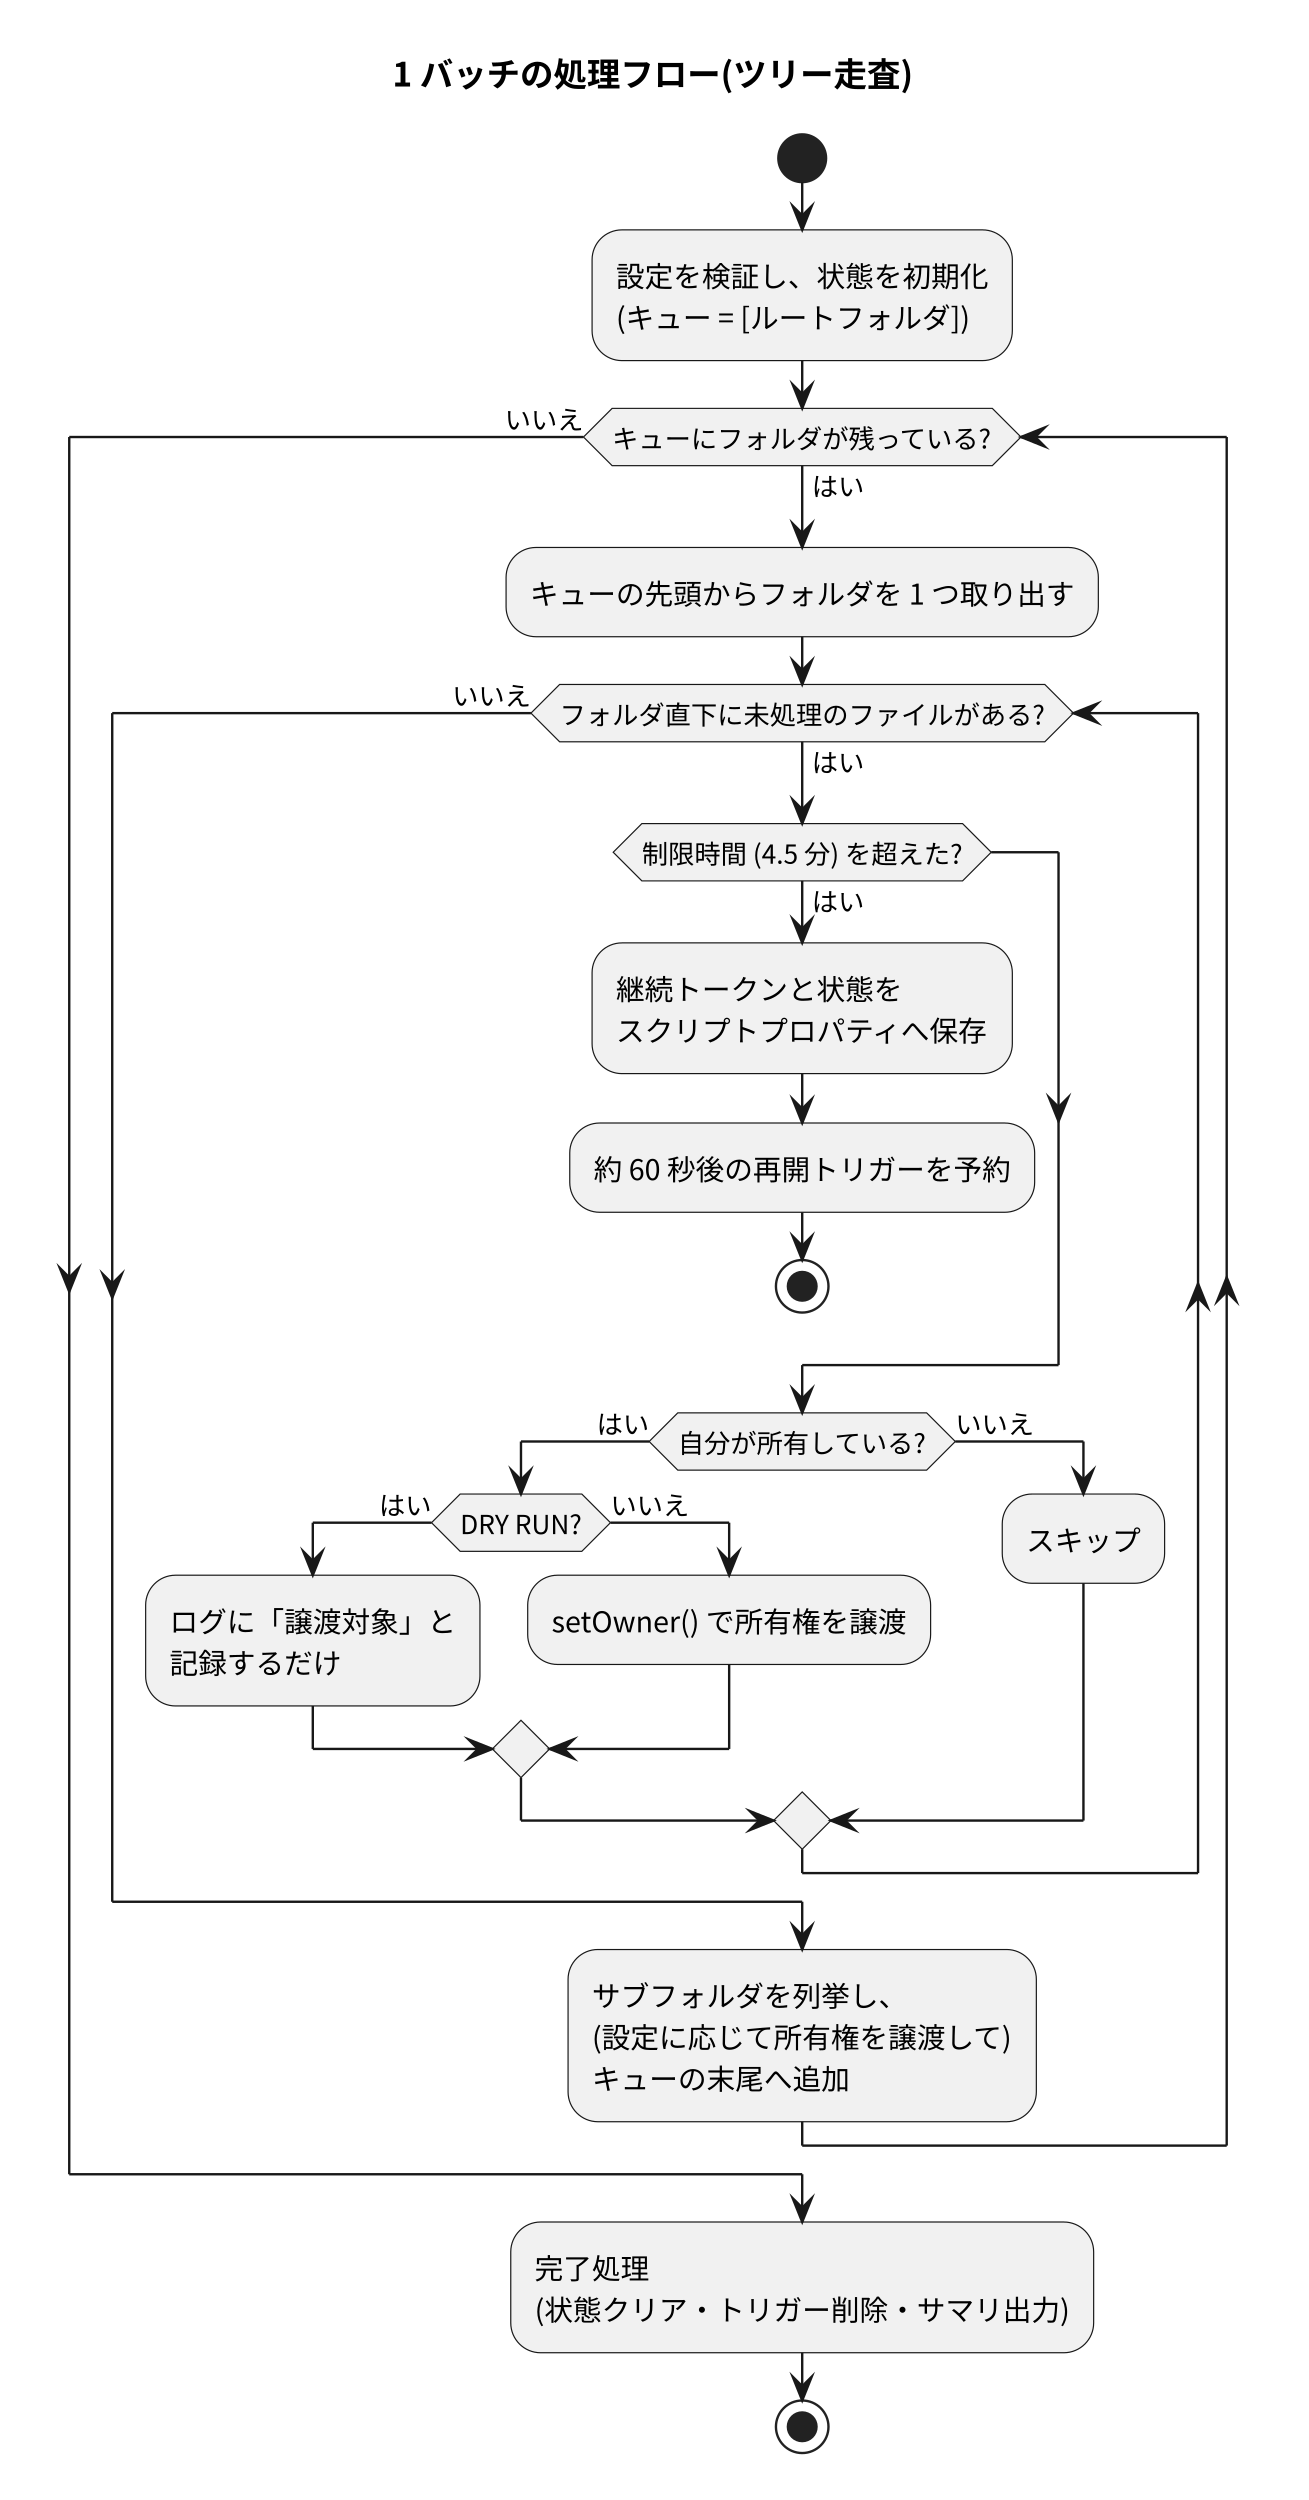
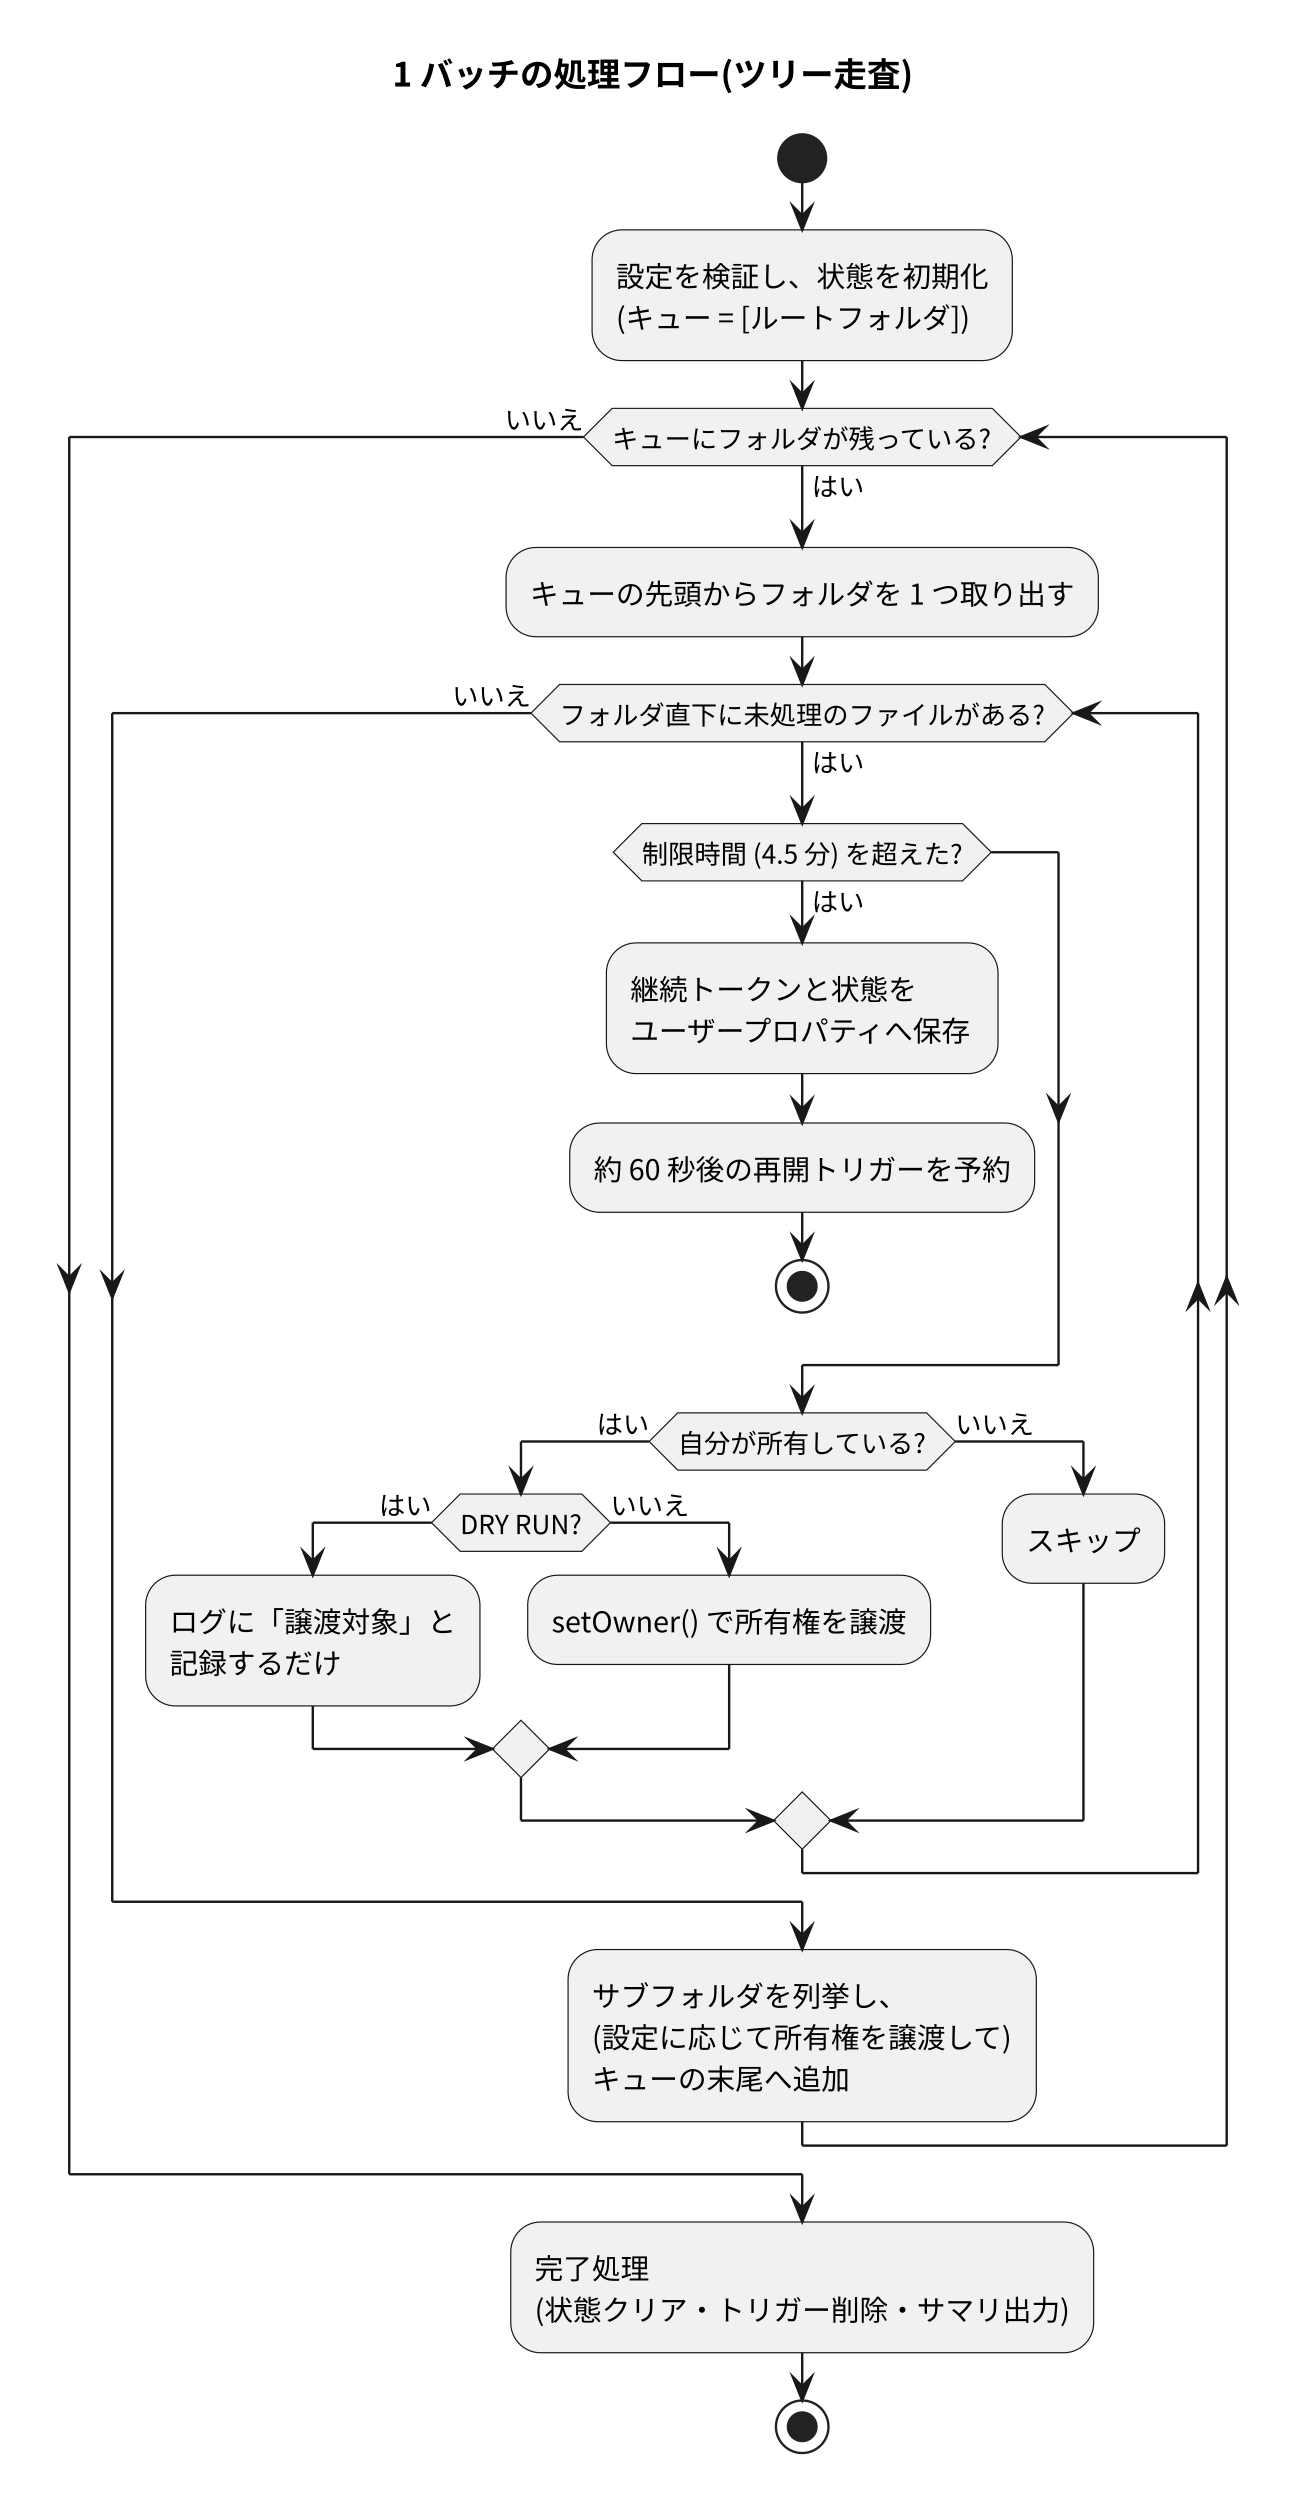
<svg xmlns="http://www.w3.org/2000/svg" contentStyleType="text/css" data-diagram-type="ACTIVITY" height="1047px" preserveAspectRatio="none" style="width:548px;height:1047px;background:#FFFFFF;" version="1.1" viewBox="0 0 548 1047" width="548px" zoomAndPan="magnify">
  <defs />
  <g>
    <g class="title" data-source-line="1">
      <text fill="#000000" font-family="'Noto Sans CJK JP'" font-size="14" font-weight="700" lengthAdjust="spacing" textLength="218.021" x="164.361" y="36.24">1 バッチの処理フロー(ツリー走査)</text>
    </g>
    <ellipse cx="335.964" cy="66.272" fill="#222222" rx="10" ry="10" style="stroke:#222222;stroke-width:1;" />
    <rect fill="#F1F1F1" height="54.752" rx="12.5" ry="12.5" style="stroke:#181818;stroke-width:0.5;" width="176.001" x="247.964" y="96.272" />
    <text fill="#000000" font-family="'Noto Sans CJK JP'" font-size="12" lengthAdjust="spacing" textLength="156.001" x="257.964" y="120.192">設定を検証し、状態を初期化</text>
    <text fill="#000000" font-family="'Noto Sans CJK JP'" font-size="12" lengthAdjust="spacing" textLength="148.261" x="257.964" y="137.568">(キュー = [ルートフォルダ])</text>
    <rect fill="#F1F1F1" height="37.376" rx="12.5" ry="12.5" style="stroke:#181818;stroke-width:0.5;" width="248.038" x="211.945" y="229.284" />
    <text fill="#000000" font-family="'Noto Sans CJK JP'" font-size="12" lengthAdjust="spacing" textLength="228.038" x="221.945" y="253.204">キューの先頭からフォルダを 1 つ取り出す</text>
-     <rect fill="#F1F1F1" height="54.752" rx="12.5" ry="12.5" style="stroke:#181818;stroke-width:0.5;" width="176.001" x="247.964" y="394.884" />
-     <text fill="#000000" font-family="'Noto Sans CJK JP'" font-size="12" lengthAdjust="spacing" textLength="120.001" x="257.964" y="418.804">継続トークンと状態を</text>
-     <text fill="#000000" font-family="'Noto Sans CJK JP'" font-size="12" lengthAdjust="spacing" textLength="156.001" x="257.964" y="436.18">スクリプトプロパティへ保存</text>
+     <rect fill="#F1F1F1" height="54.752" rx="12.5" ry="12.5" style="stroke:#181818;stroke-width:0.5;" width="164.001" x="253.964" y="394.884" />
+     <text fill="#000000" font-family="'Noto Sans CJK JP'" font-size="12" lengthAdjust="spacing" textLength="120.001" x="263.964" y="418.804">継続トークンと状態を</text>
+     <text fill="#000000" font-family="'Noto Sans CJK JP'" font-size="12" lengthAdjust="spacing" textLength="144.001" x="263.964" y="436.18">ユーザープロパティへ保存</text>
    <rect fill="#F1F1F1" height="37.376" rx="12.5" ry="12.5" style="stroke:#181818;stroke-width:0.5;" width="194.697" x="238.615" y="470.324" />
    <text fill="#000000" font-family="'Noto Sans CJK JP'" font-size="12" lengthAdjust="spacing" textLength="174.697" x="248.615" y="494.244">約 60 秒後の再開トリガーを予約</text>
    <ellipse cx="335.964" cy="538.701" fill="none" rx="11" ry="11" style="stroke:#222222;stroke-width:1;" />
    <ellipse cx="335.964" cy="538.701" fill="#222222" rx="6" ry="6" style="stroke:#222222;stroke-width:1;" />
    <polygon fill="#F1F1F1" points="268.81,344.92,403.119,344.92,415.119,356.92,403.119,368.92,268.81,368.92,256.81,356.92,268.81,344.92" style="stroke:#181818;stroke-width:0.5;stroke-linejoin:miter;stroke-miterlimit:10;" />
    <text fill="#000000" font-family="'Noto Sans CJK JP'" font-size="11" lengthAdjust="spacing" textLength="22" x="339.964" y="381.68">はい</text>
    <text fill="#000000" font-family="'Noto Sans CJK JP'" font-size="11" lengthAdjust="spacing" textLength="134.309" x="268.81" y="361.716">制限時間 (4.5 分) を超えた?</text>
    <polygon fill="#F1F1F1" points="283.857,591.701,388.071,591.701,400.071,603.701,388.071,615.701,283.857,615.701,271.857,603.701,283.857,591.701" style="stroke:#181818;stroke-width:0.5;stroke-linejoin:miter;stroke-miterlimit:10;" />
    <text fill="#000000" font-family="'Noto Sans CJK JP'" font-size="11" lengthAdjust="spacing" textLength="104.213" x="283.857" y="608.496">自分が所有している?</text>
    <text fill="#000000" font-family="'Noto Sans CJK JP'" font-size="11" lengthAdjust="spacing" textLength="22" x="249.858" y="600.533">はい</text>
    <text fill="#000000" font-family="'Noto Sans CJK JP'" font-size="11" lengthAdjust="spacing" textLength="33" x="400.071" y="600.533">いいえ</text>
    <polygon fill="#F1F1F1" points="192.716,625.701,243.656,625.701,255.656,637.701,243.656,649.701,192.716,649.701,180.716,637.701,192.716,625.701" style="stroke:#181818;stroke-width:0.5;stroke-linejoin:miter;stroke-miterlimit:10;" />
    <text fill="#000000" font-family="'Noto Sans CJK JP'" font-size="11" lengthAdjust="spacing" textLength="50.941" x="192.716" y="642.496">DRY RUN?</text>
    <text fill="#000000" font-family="'Noto Sans CJK JP'" font-size="11" lengthAdjust="spacing" textLength="22" x="158.716" y="634.533">はい</text>
    <text fill="#000000" font-family="'Noto Sans CJK JP'" font-size="11" lengthAdjust="spacing" textLength="33" x="255.656" y="634.533">いいえ</text>
    <rect fill="#F1F1F1" height="54.752" rx="12.5" ry="12.5" style="stroke:#181818;stroke-width:0.5;" width="140.001" x="61" y="659.701" />
    <text fill="#000000" font-family="'Noto Sans CJK JP'" font-size="12" lengthAdjust="spacing" textLength="120.001" x="71" y="683.62">ログに「譲渡対象」と</text>
    <text fill="#000000" font-family="'Noto Sans CJK JP'" font-size="12" lengthAdjust="spacing" textLength="72.001" x="71" y="700.997">記録するだけ</text>
    <rect fill="#F1F1F1" height="37.376" rx="12.5" ry="12.5" style="stroke:#181818;stroke-width:0.5;" width="168.741" x="221.001" y="659.701" />
    <text fill="#000000" font-family="'Noto Sans CJK JP'" font-size="12" lengthAdjust="spacing" textLength="148.741" x="231.001" y="683.62">setOwner() で所有権を譲渡</text>
    <polygon fill="#F1F1F1" points="218.186,720.453,230.186,732.453,218.186,744.453,206.186,732.453,218.186,720.453" style="stroke:#181818;stroke-width:0.5;stroke-linejoin:miter;stroke-miterlimit:10;" />
    <rect fill="#F1F1F1" height="37.376" rx="12.5" ry="12.5" style="stroke:#181818;stroke-width:0.5;" width="68" x="419.742" y="625.701" />
    <text fill="#000000" font-family="'Noto Sans CJK JP'" font-size="12" lengthAdjust="spacing" textLength="48" x="429.742" y="649.62">スキップ</text>
    <polygon fill="#F1F1F1" points="335.964,750.453,347.964,762.453,335.964,774.453,323.964,762.453,335.964,750.453" style="stroke:#181818;stroke-width:0.5;stroke-linejoin:miter;stroke-miterlimit:10;" />
    <polygon fill="#F1F1F1" points="234.358,286.66,437.57,286.66,449.57,298.66,437.57,310.66,234.358,310.66,222.358,298.66,234.358,286.66" style="stroke:#181818;stroke-width:0.5;stroke-linejoin:miter;stroke-miterlimit:10;" />
    <text fill="#000000" font-family="'Noto Sans CJK JP'" font-size="11" lengthAdjust="spacing" textLength="22" x="339.964" y="323.42">はい</text>
    <text fill="#000000" font-family="'Noto Sans CJK JP'" font-size="11" lengthAdjust="spacing" textLength="203.213" x="234.358" y="303.456">フォルダ直下に未処理のファイルがある?</text>
    <text fill="#000000" font-family="'Noto Sans CJK JP'" font-size="11" lengthAdjust="spacing" textLength="33" x="189.358" y="295.492">いいえ</text>
    <rect fill="#F1F1F1" height="72.128" rx="12.5" ry="12.5" style="stroke:#181818;stroke-width:0.5;" width="196.113" x="237.907" y="816.453" />
    <text fill="#000000" font-family="'Noto Sans CJK JP'" font-size="12" lengthAdjust="spacing" textLength="132.001" x="247.907" y="840.373">サブフォルダを列挙し、</text>
    <text fill="#000000" font-family="'Noto Sans CJK JP'" font-size="12" lengthAdjust="spacing" textLength="176.113" x="247.907" y="857.749">(設定に応じて所有権を譲渡して)</text>
    <text fill="#000000" font-family="'Noto Sans CJK JP'" font-size="12" lengthAdjust="spacing" textLength="108.001" x="247.907" y="875.125">キューの末尾へ追加</text>
    <polygon fill="#F1F1F1" points="256.358,171.024,415.57,171.024,427.57,183.024,415.57,195.024,256.358,195.024,244.358,183.024,256.358,171.024" style="stroke:#181818;stroke-width:0.5;stroke-linejoin:miter;stroke-miterlimit:10;" />
    <text fill="#000000" font-family="'Noto Sans CJK JP'" font-size="11" lengthAdjust="spacing" textLength="22" x="339.964" y="207.784">はい</text>
    <text fill="#000000" font-family="'Noto Sans CJK JP'" font-size="11" lengthAdjust="spacing" textLength="159.213" x="256.358" y="187.82">キューにフォルダが残っている?</text>
    <text fill="#000000" font-family="'Noto Sans CJK JP'" font-size="11" lengthAdjust="spacing" textLength="33" x="211.358" y="179.856">いいえ</text>
    <rect fill="#F1F1F1" height="54.752" rx="12.5" ry="12.5" style="stroke:#181818;stroke-width:0.5;" width="244.114" x="213.907" y="930.581" />
    <text fill="#000000" font-family="'Noto Sans CJK JP'" font-size="12" lengthAdjust="spacing" textLength="48" x="223.907" y="954.501">完了処理</text>
    <text fill="#000000" font-family="'Noto Sans CJK JP'" font-size="12" lengthAdjust="spacing" textLength="224.114" x="223.907" y="971.877">(状態クリア・トリガー削除・サマリ出力)</text>
    <ellipse cx="335.964" cy="1016.333" fill="none" rx="11" ry="11" style="stroke:#222222;stroke-width:1;" />
    <ellipse cx="335.964" cy="1016.333" fill="#222222" rx="6" ry="6" style="stroke:#222222;stroke-width:1;" />
    <line style="stroke:#181818;stroke-width:1;" x1="335.964" x2="335.964" y1="76.272" y2="96.272" />
    <polygon fill="#181818" points="331.964,86.272,335.964,96.272,339.964,86.272,335.964,90.272" style="stroke:#181818;stroke-width:1;stroke-linejoin:miter;stroke-miterlimit:10;" />
    <line style="stroke:#181818;stroke-width:1;" x1="335.964" x2="335.964" y1="449.636" y2="470.324" />
    <polygon fill="#181818" points="331.964,460.324,335.964,470.324,339.964,460.324,335.964,464.324" style="stroke:#181818;stroke-width:1;stroke-linejoin:miter;stroke-miterlimit:10;" />
    <line style="stroke:#181818;stroke-width:1;" x1="335.964" x2="335.964" y1="507.7" y2="527.701" />
    <polygon fill="#181818" points="331.964,517.701,335.964,527.701,339.964,517.701,335.964,521.701" style="stroke:#181818;stroke-width:1;stroke-linejoin:miter;stroke-miterlimit:10;" />
    <line style="stroke:#181818;stroke-width:1;" x1="335.964" x2="335.964" y1="368.92" y2="394.884" />
    <polygon fill="#181818" points="331.964,384.884,335.964,394.884,339.964,384.884,335.964,388.884" style="stroke:#181818;stroke-width:1;stroke-linejoin:miter;stroke-miterlimit:10;" />
    <line style="stroke:#181818;stroke-width:1;" x1="415.119" x2="443.313" y1="356.92" y2="356.92" />
    <polygon fill="#181818" points="439.313,459.636,443.313,469.636,447.313,459.636,443.313,463.636" style="stroke:#181818;stroke-width:1;stroke-linejoin:miter;stroke-miterlimit:10;" />
    <line style="stroke:#181818;stroke-width:1;" x1="443.313" x2="443.313" y1="356.92" y2="571.701" />
    <line style="stroke:#181818;stroke-width:1;" x1="443.313" x2="335.964" y1="571.701" y2="571.701" />
    <line style="stroke:#181818;stroke-width:1;" x1="335.964" x2="335.964" y1="571.701" y2="591.701" />
    <polygon fill="#181818" points="331.964,581.701,335.964,591.701,339.964,581.701,335.964,585.701" style="stroke:#181818;stroke-width:1;stroke-linejoin:miter;stroke-miterlimit:10;" />
    <line style="stroke:#181818;stroke-width:1;" x1="180.716" x2="131" y1="637.701" y2="637.701" />
    <line style="stroke:#181818;stroke-width:1;" x1="131" x2="131" y1="637.701" y2="659.701" />
    <polygon fill="#181818" points="127.001,649.701,131,659.701,135,649.701,131,653.701" style="stroke:#181818;stroke-width:1;stroke-linejoin:miter;stroke-miterlimit:10;" />
    <line style="stroke:#181818;stroke-width:1;" x1="255.656" x2="305.372" y1="637.701" y2="637.701" />
    <line style="stroke:#181818;stroke-width:1;" x1="305.372" x2="305.372" y1="637.701" y2="659.701" />
    <polygon fill="#181818" points="301.372,649.701,305.372,659.701,309.372,649.701,305.372,653.701" style="stroke:#181818;stroke-width:1;stroke-linejoin:miter;stroke-miterlimit:10;" />
    <line style="stroke:#181818;stroke-width:1;" x1="131" x2="131" y1="714.453" y2="732.453" />
    <line style="stroke:#181818;stroke-width:1;" x1="131" x2="206.186" y1="732.453" y2="732.453" />
    <polygon fill="#181818" points="196.186,728.453,206.186,732.453,196.186,736.453,200.186,732.453" style="stroke:#181818;stroke-width:1;stroke-linejoin:miter;stroke-miterlimit:10;" />
    <line style="stroke:#181818;stroke-width:1;" x1="305.372" x2="305.372" y1="697.077" y2="732.453" />
    <line style="stroke:#181818;stroke-width:1;" x1="305.372" x2="230.186" y1="732.453" y2="732.453" />
    <polygon fill="#181818" points="240.186,728.453,230.186,732.453,240.186,736.453,236.186,732.453" style="stroke:#181818;stroke-width:1;stroke-linejoin:miter;stroke-miterlimit:10;" />
    <line style="stroke:#181818;stroke-width:1;" x1="271.857" x2="218.186" y1="603.701" y2="603.701" />
    <line style="stroke:#181818;stroke-width:1;" x1="218.186" x2="218.186" y1="603.701" y2="625.701" />
    <polygon fill="#181818" points="214.186,615.701,218.186,625.701,222.186,615.701,218.186,619.701" style="stroke:#181818;stroke-width:1;stroke-linejoin:miter;stroke-miterlimit:10;" />
    <line style="stroke:#181818;stroke-width:1;" x1="400.071" x2="453.742" y1="603.701" y2="603.701" />
    <line style="stroke:#181818;stroke-width:1;" x1="453.742" x2="453.742" y1="603.701" y2="625.701" />
    <polygon fill="#181818" points="449.742,615.701,453.742,625.701,457.742,615.701,453.742,619.701" style="stroke:#181818;stroke-width:1;stroke-linejoin:miter;stroke-miterlimit:10;" />
    <line style="stroke:#181818;stroke-width:1;" x1="218.186" x2="218.186" y1="744.453" y2="762.453" />
    <line style="stroke:#181818;stroke-width:1;" x1="218.186" x2="323.964" y1="762.453" y2="762.453" />
    <polygon fill="#181818" points="313.964,758.453,323.964,762.453,313.964,766.453,317.964,762.453" style="stroke:#181818;stroke-width:1;stroke-linejoin:miter;stroke-miterlimit:10;" />
    <line style="stroke:#181818;stroke-width:1;" x1="453.742" x2="453.742" y1="663.077" y2="762.453" />
    <line style="stroke:#181818;stroke-width:1;" x1="453.742" x2="347.964" y1="762.453" y2="762.453" />
    <polygon fill="#181818" points="357.964,758.453,347.964,762.453,357.964,766.453,353.964,762.453" style="stroke:#181818;stroke-width:1;stroke-linejoin:miter;stroke-miterlimit:10;" />
    <line style="stroke:#181818;stroke-width:1;" x1="335.964" x2="335.964" y1="310.66" y2="344.92" />
    <polygon fill="#181818" points="331.964,334.92,335.964,344.92,339.964,334.92,335.964,338.92" style="stroke:#181818;stroke-width:1;stroke-linejoin:miter;stroke-miterlimit:10;" />
    <line style="stroke:#181818;stroke-width:1;" x1="335.964" x2="335.964" y1="774.453" y2="784.453" />
    <line style="stroke:#181818;stroke-width:1;" x1="335.964" x2="501.742" y1="784.453" y2="784.453" />
    <polygon fill="#181818" points="497.742,547.548,501.742,537.548,505.742,547.548,501.742,543.548" style="stroke:#181818;stroke-width:1;stroke-linejoin:miter;stroke-miterlimit:10;" />
    <line style="stroke:#181818;stroke-width:1;" x1="501.742" x2="501.742" y1="298.66" y2="784.453" />
    <line style="stroke:#181818;stroke-width:1;" x1="501.742" x2="449.57" y1="298.66" y2="298.66" />
    <polygon fill="#181818" points="459.57,294.66,449.57,298.66,459.57,302.66,455.57,298.66" style="stroke:#181818;stroke-width:1;stroke-linejoin:miter;stroke-miterlimit:10;" />
    <line style="stroke:#181818;stroke-width:1;" x1="222.358" x2="47" y1="298.66" y2="298.66" />
    <polygon fill="#181818" points="43,533.548,47,543.548,51,533.548,47,537.548" style="stroke:#181818;stroke-width:1;stroke-linejoin:miter;stroke-miterlimit:10;" />
    <line style="stroke:#181818;stroke-width:1;" x1="47" x2="47" y1="298.66" y2="796.453" />
    <line style="stroke:#181818;stroke-width:1;" x1="47" x2="335.964" y1="796.453" y2="796.453" />
    <line style="stroke:#181818;stroke-width:1;" x1="335.964" x2="335.964" y1="796.453" y2="816.453" />
    <polygon fill="#181818" points="331.964,806.453,335.964,816.453,339.964,806.453,335.964,810.453" style="stroke:#181818;stroke-width:1;stroke-linejoin:miter;stroke-miterlimit:10;" />
    <line style="stroke:#181818;stroke-width:1;" x1="335.964" x2="335.964" y1="266.66" y2="286.66" />
    <polygon fill="#181818" points="331.964,276.66,335.964,286.66,339.964,276.66,335.964,280.66" style="stroke:#181818;stroke-width:1;stroke-linejoin:miter;stroke-miterlimit:10;" />
    <line style="stroke:#181818;stroke-width:1;" x1="335.964" x2="335.964" y1="195.024" y2="229.284" />
    <polygon fill="#181818" points="331.964,219.284,335.964,229.284,339.964,219.284,335.964,223.284" style="stroke:#181818;stroke-width:1;stroke-linejoin:miter;stroke-miterlimit:10;" />
    <line style="stroke:#181818;stroke-width:1;" x1="335.964" x2="335.964" y1="888.581" y2="898.581" />
    <line style="stroke:#181818;stroke-width:1;" x1="335.964" x2="513.742" y1="898.581" y2="898.581" />
    <polygon fill="#181818" points="509.742,544.961,513.742,534.961,517.742,544.961,513.742,540.961" style="stroke:#181818;stroke-width:1;stroke-linejoin:miter;stroke-miterlimit:10;" />
    <line style="stroke:#181818;stroke-width:1;" x1="513.742" x2="513.742" y1="183.024" y2="898.581" />
    <line style="stroke:#181818;stroke-width:1;" x1="513.742" x2="427.57" y1="183.024" y2="183.024" />
    <polygon fill="#181818" points="437.57,179.024,427.57,183.024,437.57,187.024,433.57,183.024" style="stroke:#181818;stroke-width:1;stroke-linejoin:miter;stroke-miterlimit:10;" />
    <line style="stroke:#181818;stroke-width:1;" x1="244.358" x2="29" y1="183.024" y2="183.024" />
    <polygon fill="#181818" points="25,530.961,29,540.961,33,530.961,29,534.961" style="stroke:#181818;stroke-width:1;stroke-linejoin:miter;stroke-miterlimit:10;" />
    <line style="stroke:#181818;stroke-width:1;" x1="29" x2="29" y1="183.024" y2="910.581" />
    <line style="stroke:#181818;stroke-width:1;" x1="29" x2="335.964" y1="910.581" y2="910.581" />
    <line style="stroke:#181818;stroke-width:1;" x1="335.964" x2="335.964" y1="910.581" y2="930.581" />
    <polygon fill="#181818" points="331.964,920.581,335.964,930.581,339.964,920.581,335.964,924.581" style="stroke:#181818;stroke-width:1;stroke-linejoin:miter;stroke-miterlimit:10;" />
    <line style="stroke:#181818;stroke-width:1;" x1="335.964" x2="335.964" y1="151.024" y2="171.024" />
    <polygon fill="#181818" points="331.964,161.024,335.964,171.024,339.964,161.024,335.964,165.024" style="stroke:#181818;stroke-width:1;stroke-linejoin:miter;stroke-miterlimit:10;" />
    <line style="stroke:#181818;stroke-width:1;" x1="335.964" x2="335.964" y1="985.333" y2="1005.333" />
    <polygon fill="#181818" points="331.964,995.333,335.964,1005.333,339.964,995.333,335.964,999.333" style="stroke:#181818;stroke-width:1;stroke-linejoin:miter;stroke-miterlimit:10;" />
  </g>
</svg>
